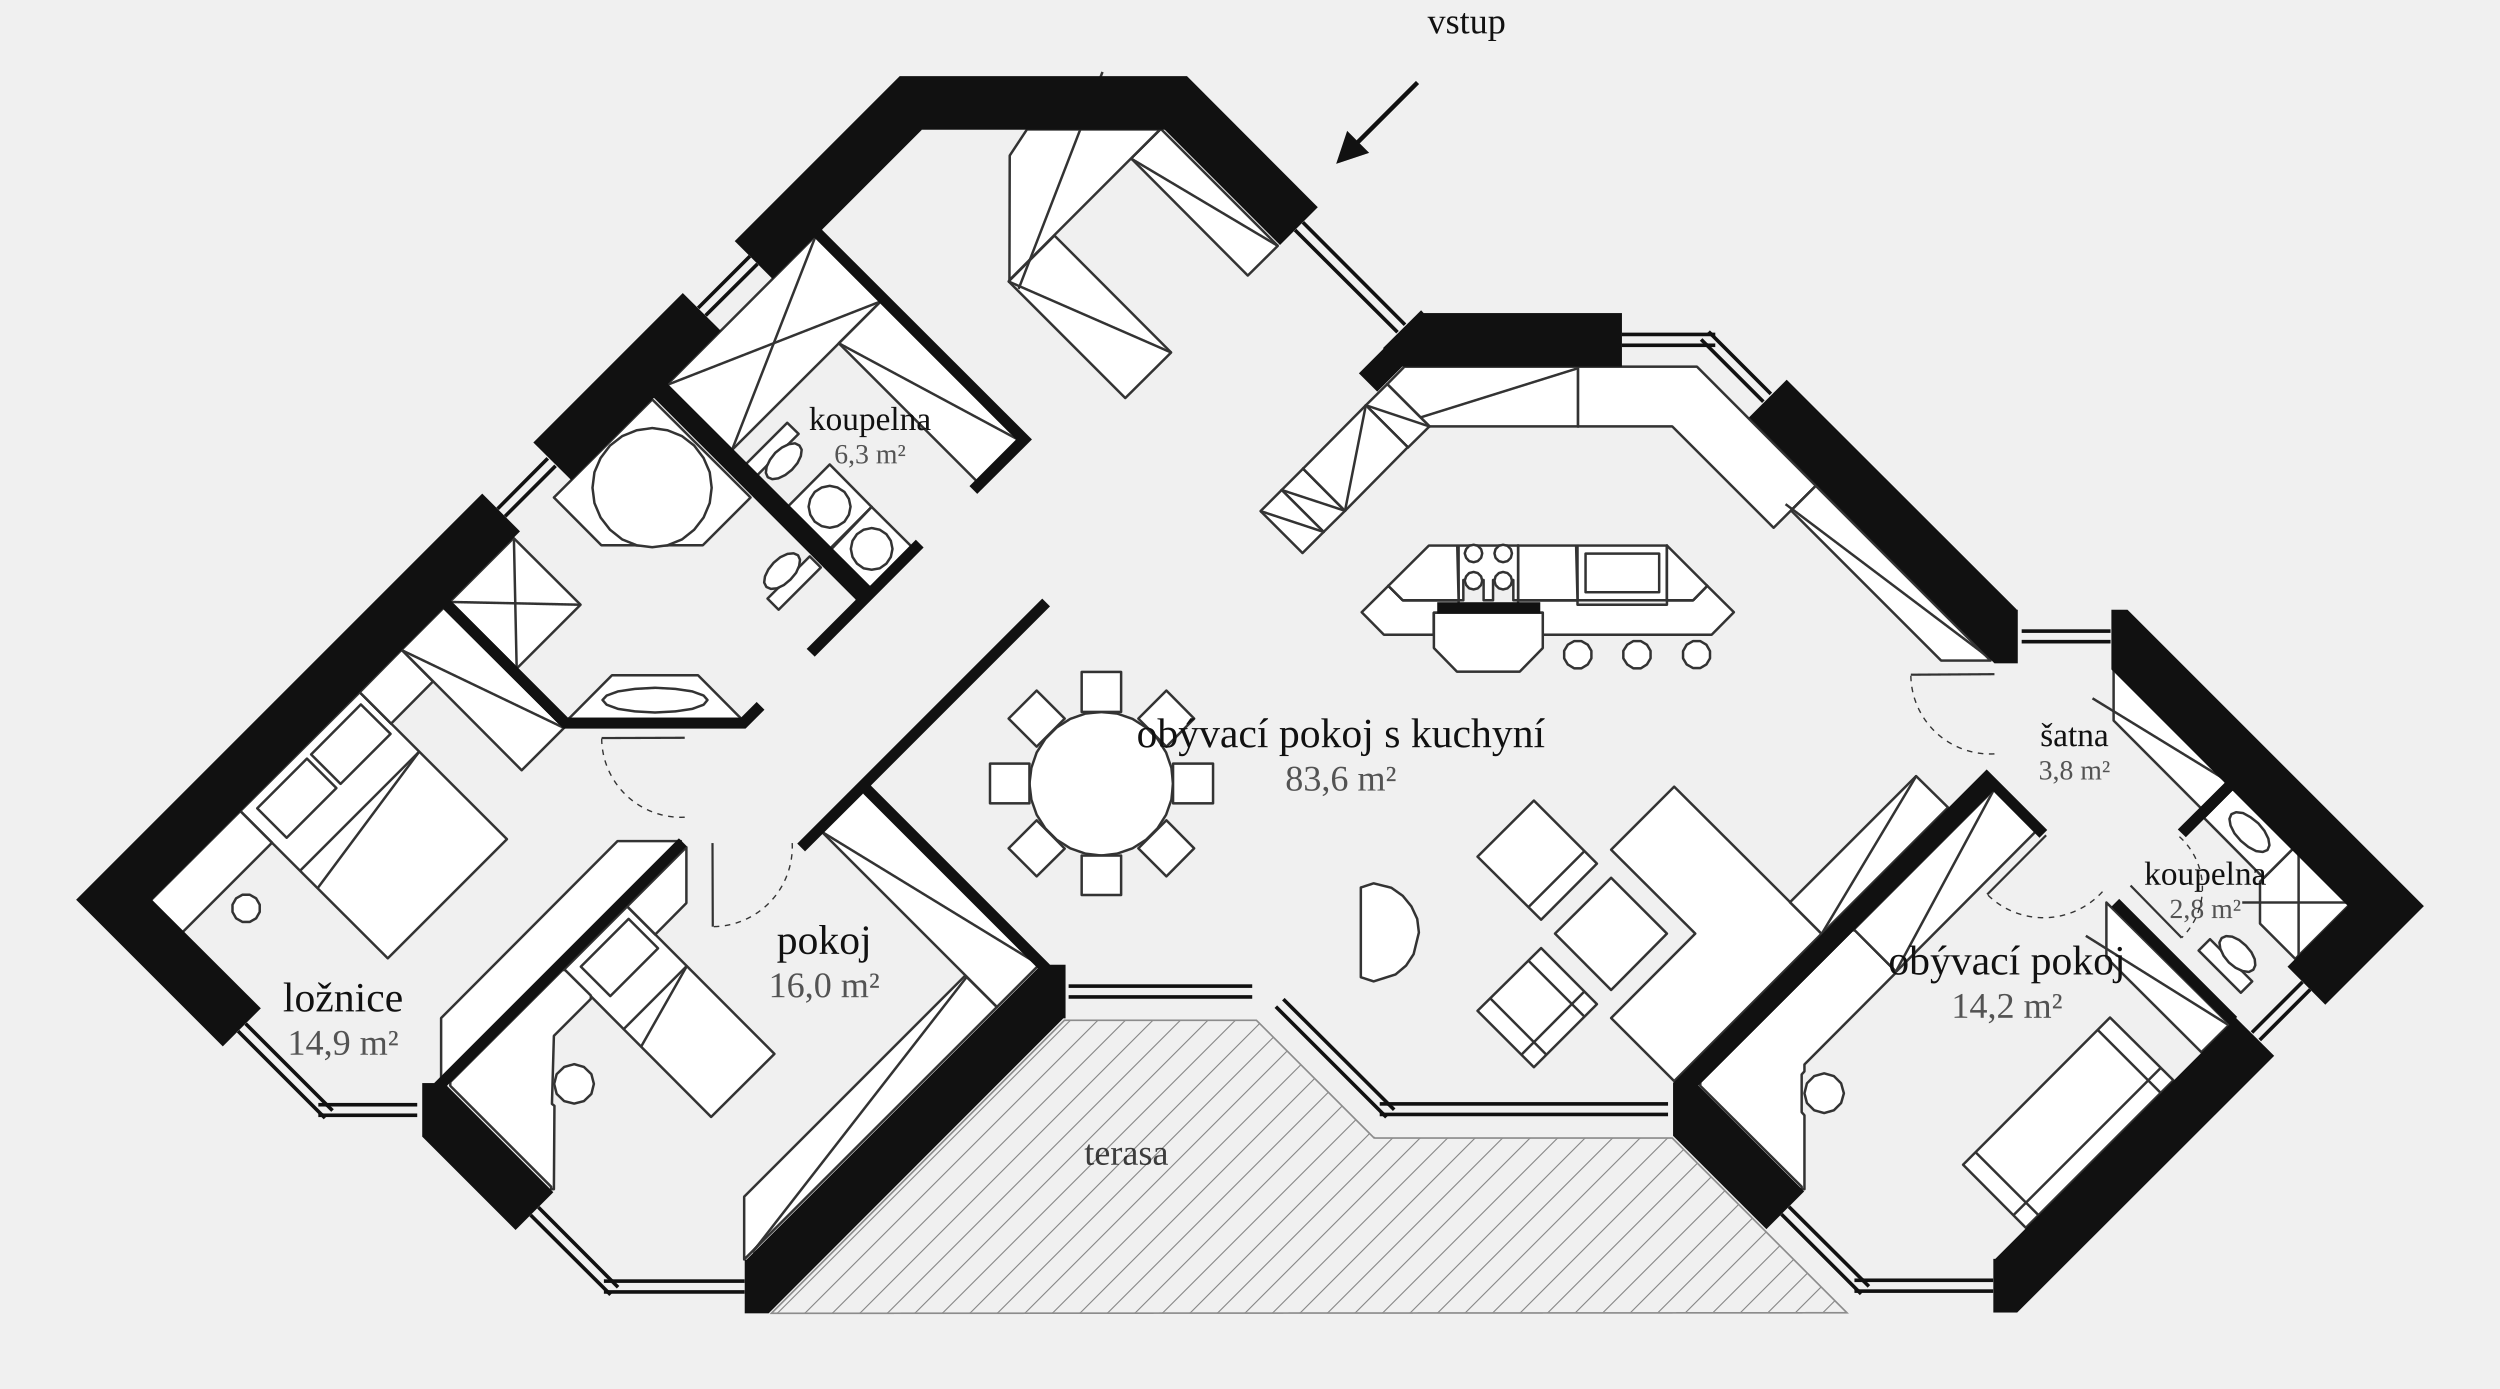
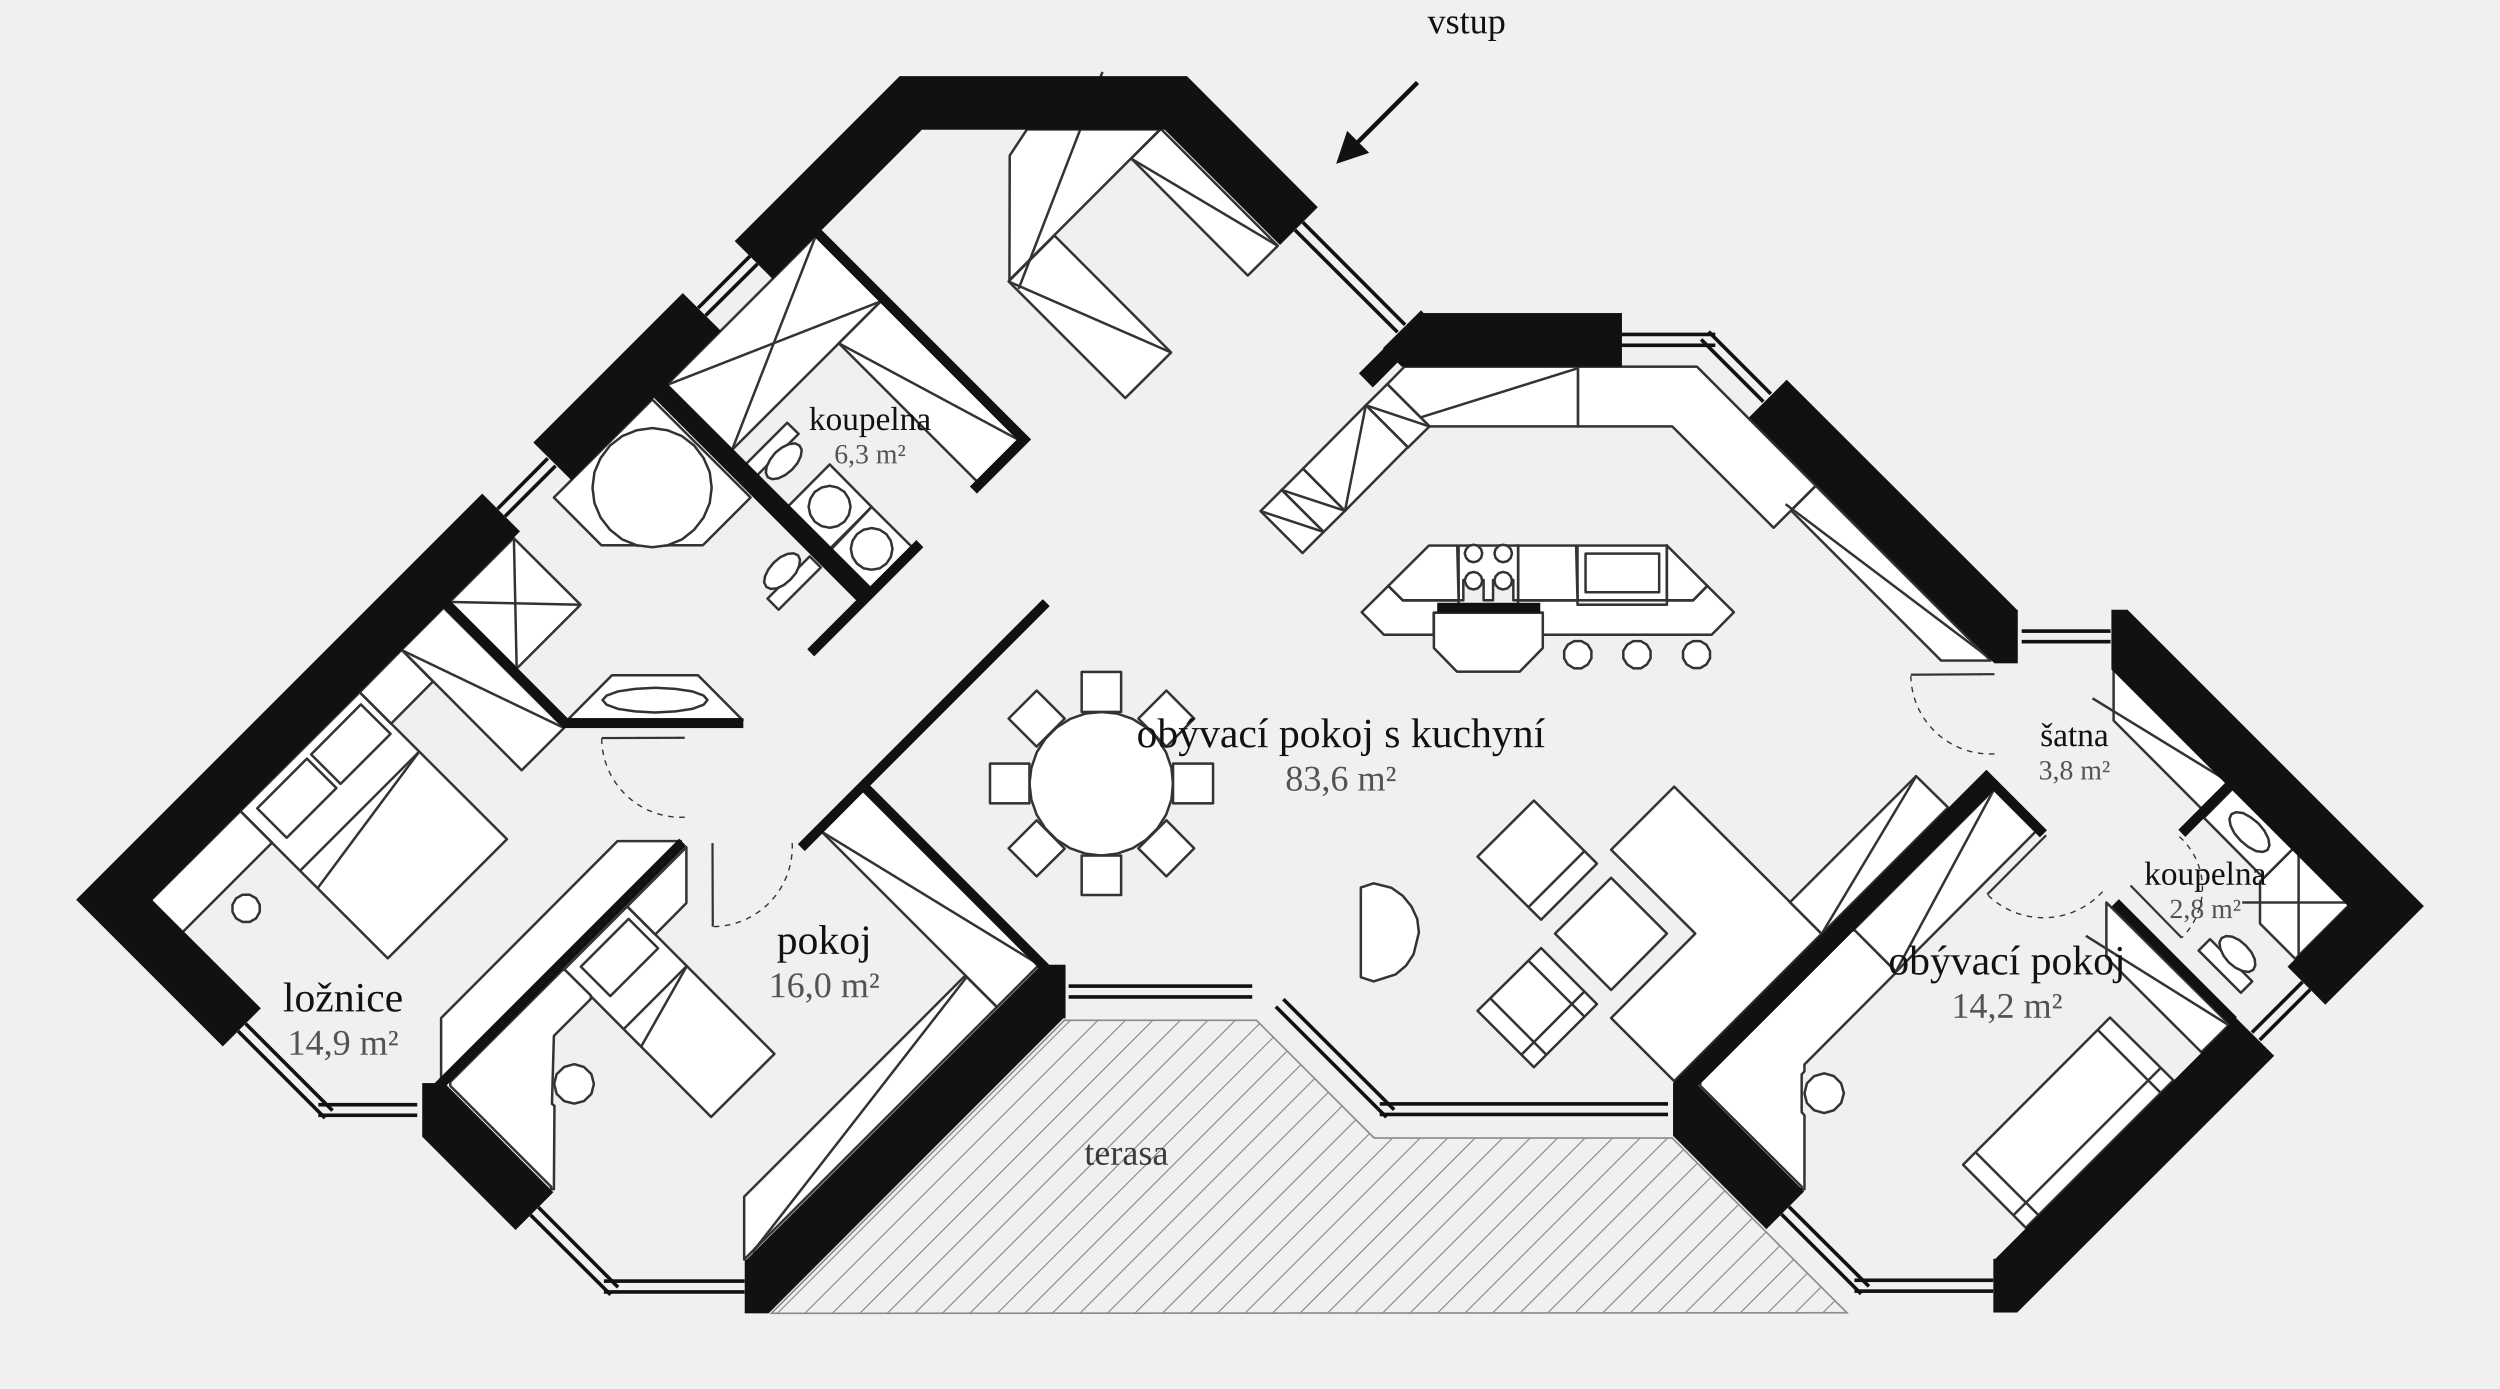
<svg xmlns="http://www.w3.org/2000/svg" viewBox="0 0 900 500" class="floorplan" role="img" aria-label="Půdorys domu 174g54 se zařízením">
  <defs>
    <marker id="sip" viewBox="0 0 10 10" refX="8" refY="5" markerWidth="7" markerHeight="7" orient="auto">
      <path d="M0 0 L10 5 L0 10 Z" fill="#111111" />
    </marker>
    <pattern id="sraf" width="7" height="7" patternUnits="userSpaceOnUse" patternTransform="rotate(45)">
      <path d="M0 0 L0 7" stroke="#8C8C8C" stroke-width=".8" />
    </pattern>
  </defs>
  <style>.furn path{vector-effect:non-scaling-stroke}.doors .arc{stroke-dasharray:2 2;stroke-width:.5}.terasa{fill:url(#sraf);stroke:#8C8C8C;stroke-width:.6}</style>
  <g class="furn" fill="#fff" stroke="#333333" stroke-width=".9" stroke-linejoin="round">
    <path d="M555.4 220.6 L516.2 220.6 L516.2 228.5 L498.2 228.5 L490.2 220.4 L499.8 210.9 L505.0 216.1 L525.1 216.1 L525.1 217.7 L546.5 217.7 L546.5 216.1 L567.9 216.1 L567.9 217.7 L600.1 217.7 L600.1 216.1 L609.5 216.1 L614.6 210.9 L624.2 220.4 L616.2 228.5 L555.4 228.5 L555.4 220.6 Z" />
    <path d="M568.1 153.5 L514.6 153.5 L499.4 138.3 L505.6 132.0 L568.1 132.0 L568.1 153.5 Z" />
    <path d="M502.3 153.1 L571.1 131.6" />
    <path d="M602.0 153.5 L568.1 153.5 L568.1 132.0 L610.9 132.0 L653.7 174.9 L638.5 190.0 L602.0 153.5 Z" />
    <path d="M567.9 216.1 L567.9 196.4 L600.1 196.4 L600.1 216.1 L567.9 216.1 Z" />
    <path d="M570.8 213.2 L597.3 213.2 L597.3 199.3 L570.8 199.3 Z" />
    <path d="M567.4 196.4 L567.9 216.1 L546.5 216.1 L546.5 196.4 L567.4 196.4 Z" />
    <path d="M525.1 196.4 L546.5 196.4 L546.5 216.1 L544.8 216.1 L544.8 208.8 L537.5 208.8 L537.5 216.1 L534.1 216.1 L534.1 208.8 L526.8 208.8 L526.8 216.1 L525.1 216.1 L525.1 196.4 Z" />
    <path d="M533.6 209.1 L533.2 207.5 L532.0 206.3 L530.5 205.9 L528.9 206.3 L527.8 207.5 L527.3 209.1 L527.8 210.6 L528.9 211.8 L530.5 212.2 L532.0 211.8 L533.2 210.6 Z" />
    <path d="M533.6 199.2 L533.2 197.7 L532.0 196.5 L530.5 196.1 L528.9 196.5 L527.8 197.7 L527.3 199.2 L527.8 200.8 L528.9 202.0 L530.5 202.4 L532.0 202.0 L533.2 200.8 Z" />
    <path d="M544.3 209.1 L543.9 207.5 L542.7 206.3 L541.1 205.9 L539.6 206.3 L538.4 207.5 L538.0 209.1 L538.4 210.6 L539.6 211.8 L541.1 212.2 L542.7 211.8 L543.9 210.6 Z" />
    <path d="M544.3 199.2 L543.9 197.7 L542.7 196.5 L541.1 196.1 L539.6 196.5 L538.4 197.7 L538.0 199.2 L538.4 200.8 L539.6 202.0 L541.1 202.4 L542.7 202.0 L543.9 200.8 Z" />
    <path d="M524.6 196.4 L525.1 216.1 L505.0 216.1 L499.8 210.9 L514.4 196.4 L524.6 196.4 Z" />
    <path d="M514.6 153.5 L506.9 161.1 L491.7 145.9 L499.4 138.3 L514.6 153.5 Z" />
    <path d="M514.5 153.5 L491.7 145.9" />
    <path d="M484.2 183.9 L476.5 191.5 L461.4 176.4 L469.1 168.7 L484.2 183.9 Z" />
    <path d="M484.2 183.9 L461.4 176.4" />
    <path d="M476.5 191.5 L468.9 199.1 L453.8 184.0 L461.4 176.4 L476.5 191.5 Z" />
    <path d="M476.5 191.5 L453.8 184.0" />
    <path d="M614.6 210.9 L609.5 216.1 L600.1 216.1 L600.1 196.4 L614.6 210.9 Z" />
    <path d="M506.8 161.0 L484.2 183.9 L469.1 168.7 L491.7 145.9 L506.8 161.0 Z" />
    <path d="M484.2 183.9 L491.7 145.9" />
    <path d="M826.3 345.2 L813.6 332.5 L813.6 317.4 L826.3 304.7 L846.6 324.9 L826.3 345.2 Z" />
    <path d="M847.7 324.9 L807.2 324.9" />
    <path d="M827.5 345.2 L827.5 304.7" />
    <path d="M317.2 108.4 L263.3 162.2 L239.8 138.8 L293.7 84.8 L317.2 108.4 Z" />
    <path d="M263.4 162.3 L293.7 84.8" />
    <path d="M239.8 138.7 L317.3 108.4" />
    <path d="M186.0 240.7 L162.4 217.2 L162.4 216.2 L184.9 193.7 L209.0 217.7 L186.0 240.7 Z" />
    <path d="M209.0 217.7 L161.9 216.7" />
    <path d="M186.0 240.7 L185.0 193.7" />
    <path d="M524.5 241.8 L516.2 233.3 L516.2 220.6 L555.4 220.6 L555.4 233.3 L547.1 241.8 L524.5 241.8 Z" />
    <path d="M216.5 196.3 L199.4 179.1 L234.8 143.8 L270.2 179.1 L253.0 196.3 L216.5 196.3 Z" />
    <path d="M249.9 160.4 L245.5 157.0 L240.3 154.9 L234.8 154.1 L229.2 154.9 L224.0 157.0 L219.6 160.4 L216.2 164.9 L214.0 170.0 L213.3 175.6 L214.0 181.1 L216.2 186.3 L219.6 190.7 L224.0 194.2 L229.2 196.3 L234.8 197.0 L240.3 196.3 L245.5 194.2 L249.9 190.7 L253.3 186.3 L255.5 181.1 L256.2 175.6 L255.5 170.0 L253.3 164.9 Z" />
    <path d="M220.3 243.1 L251.3 243.1 L267.3 259.2 L204.3 259.2 L220.3 243.1 Z" />
    <path d="M254.7 252.0 L253.3 250.4 L249.2 248.9 L243.1 248.0 L235.8 247.6 L228.6 248.0 L222.5 248.9 L218.4 250.4 L216.9 252.0 L218.4 253.7 L222.5 255.2 L228.6 256.1 L235.8 256.5 L243.1 256.1 L249.2 255.2 L253.3 253.7 Z" />
    <path d="M826.3 304.7 L814.9 316.1 L793.4 294.4 L804.7 283.0 L826.3 304.7 Z" />
    <path d="M803.3 293.1 L802.6 294.8 L803.0 297.2 L804.4 300.0 L806.7 302.7 L809.4 304.9 L812.2 306.4 L814.6 306.7 L816.3 306.0 L817.0 304.3 L816.6 301.9 L815.2 299.1 L813.0 296.4 L810.2 294.2 L807.5 292.7 L805.0 292.4 Z" />
    <path d="M298.7 167.2 L313.8 182.5 L298.7 197.6 L283.5 182.5 L298.7 167.2 Z" />
    <path d="M293.3 177.1 L291.7 179.6 L291.1 182.4 L291.7 185.3 L293.3 187.8 L295.8 189.4 L298.7 190.0 L301.5 189.4 L304.0 187.8 L305.6 185.3 L306.2 182.4 L305.6 179.6 L304.0 177.1 L301.5 175.5 L298.7 174.9 L295.8 175.5 Z" />
    <path d="M299.0 198.0 L313.8 182.5 L329.0 197.6 L313.8 212.7 L299.0 198.0 Z" />
    <path d="M319.1 192.3 L316.7 190.7 L313.8 190.1 L310.9 190.7 L308.5 192.3 L306.9 194.7 L306.3 197.6 L306.9 200.5 L308.5 202.9 L310.9 204.6 L313.8 205.1 L316.7 204.6 L319.1 202.9 L320.7 200.5 L321.3 197.6 L320.7 194.7 Z" />
    <path d="M810.8 353.3 L795.6 338.1 L791.5 342.2 L806.7 357.4 Z" />
    <path d="M799.8 337.7 L799.0 339.3 L799.3 341.5 L800.5 344.1 L802.4 346.5 L804.8 348.4 L807.4 349.6 L809.6 349.9 L811.2 349.1 L811.9 347.5 L811.7 345.3 L810.5 342.8 L808.5 340.4 L806.1 338.4 L803.6 337.2 L801.4 337.0 Z" />
    <path d="M276.3 215.5 L291.5 200.3 L295.5 204.3 L280.3 219.5 Z" />
    <path d="M287.3 199.9 L285.7 199.2 L283.5 199.4 L280.9 200.6 L278.5 202.6 L276.6 205.0 L275.4 207.5 L275.1 209.7 L275.9 211.3 L277.5 212.0 L279.7 211.8 L282.2 210.6 L284.6 208.6 L286.6 206.2 L287.7 203.7 L288.0 201.5 Z" />
    <path d="M272.3 171.4 L287.5 156.2 L283.4 152.2 L268.2 167.4 Z" />
    <path d="M287.8 160.4 L286.2 159.6 L284.0 159.9 L281.5 161.1 L279.1 163.0 L277.2 165.5 L276.0 168.0 L275.7 170.2 L276.4 171.8 L278.0 172.5 L280.2 172.2 L282.7 171.0 L285.1 169.1 L287.1 166.7 L288.3 164.2 L288.6 161.9 Z" />
    <path d="M494.5 353.3 L489.9 351.8 L489.9 319.5 L494.5 318.0 L500.9 319.6 L505.0 322.5 L508.1 326.3 L510.2 330.8 L510.8 335.7 L508.9 343.5 L506.2 347.6 L502.4 350.8 L494.5 353.3 Z" />
    <path d="M139.6 345.0 L86.5 292.0 L129.5 249.2 L182.5 302.1 L139.6 345.0 Z" />
    <path d="M140.6 264.2 L129.9 253.6 L112.0 271.6 L122.6 282.2 Z" />
    <path d="M121.1 283.7 L110.5 273.1 L92.6 291.0 L103.2 301.6 Z" />
    <path d="M150.9 270.6 L108.0 313.5" />
    <path d="M150.9 270.6 L114.3 319.8" />
    <path d="M256.0 402.1 L203.1 349.0 L225.8 326.3 L278.8 379.4 L256.0 402.1 Z" />
    <path d="M236.9 341.4 L226.3 330.8 L209.1 348.0 L219.7 358.6 Z" />
    <path d="M247.3 347.7 L224.5 370.5" />
    <path d="M247.3 347.7 L230.8 376.8" />
    <path d="M144.6 233.9 L155.9 245.3 L140.8 260.5 L129.5 249.2 L144.6 233.9 Z" />
    <path d="M247.1 325.1 L235.9 336.4 L225.8 326.3 L247.1 305.0 L247.1 325.1 Z" />
    <path d="M706.7 419.3 L759.6 366.3 L782.4 388.9 L729.3 442.0 L706.7 419.3 Z" />
    <path d="M724.8 437.5 L777.9 384.4" />
    <path d="M733.9 437.5 L711.2 414.8" />
    <path d="M777.9 393.5 L755.2 370.8" />
    <path d="M574.9 310.9 L554.8 331.1 L531.9 308.4 L552.2 288.2 L574.9 310.9 Z" />
    <path d="M570.4 306.4 L550.2 326.6" />
    <path d="M531.9 363.9 L554.8 341.3 L574.9 361.5 L552.2 384.2 L531.9 363.9 Z" />
    <path d="M547.7 379.7 L570.4 356.9" />
    <path d="M556.7 379.7 L536.5 359.4" />
    <path d="M570.4 366.0 L550.2 345.8" />
    <path d="M602.7 389.2 L580.0 366.5 L610.3 336.1 L580.0 305.9 L602.7 283.2 L655.8 336.1 L602.7 389.2 Z" />
    <path d="M609.2 384.7 L662.2 331.6" />
    <path d="M580.0 316.0 L600.1 336.1 L580.0 356.4 L559.8 336.1 L580.0 316.0 Z" />
    <path d="M422.3 282.1 L421.7 276.4 L419.8 270.9 L416.7 266.0 L412.6 261.9 L407.7 258.8 L402.2 256.9 L396.5 256.3 L390.7 256.9 L385.3 258.8 L380.4 261.9 L376.3 266.0 L373.2 270.9 L371.3 276.4 L370.6 282.1 L371.3 287.9 L373.2 293.3 L376.3 298.2 L380.4 302.3 L385.3 305.4 L390.7 307.3 L396.5 308.0 L402.2 307.3 L407.7 305.4 L412.6 302.3 L416.7 298.2 L419.8 293.3 L421.7 287.9 Z" />
    <path d="M422.3 289.2 L422.3 274.9 L436.7 274.9 L436.7 289.2 L422.3 289.2 Z" />
    <path d="M419.9 268.8 L409.8 258.7 L419.9 248.6 L429.9 258.7 L419.9 268.8 Z" />
    <path d="M389.4 256.3 L389.4 241.9 L403.6 241.9 L403.6 256.3 L389.4 256.3 Z" />
    <path d="M373.2 315.5 L363.1 305.4 L373.2 295.3 L383.3 305.5 L373.2 315.5 Z" />
    <path d="M356.4 289.2 L356.4 274.9 L370.6 274.9 L370.6 289.2 L356.4 289.2 Z" />
    <path d="M373.2 268.8 L363.1 258.7 L373.2 248.6 L383.3 258.7 L373.2 268.8 Z" />
    <path d="M389.4 322.2 L389.4 308.0 L403.6 308.0 L403.6 322.2 L389.4 322.2 Z" />
    <path d="M419.9 315.5 L409.8 305.4 L419.9 295.3 L429.9 305.4 L419.9 315.5 Z" />
    <path d="M203.4 349.2 L212.7 358.4 L212.7 359.6 L199.4 372.9 L198.7 397.4 L199.6 398.1 L199.4 428.1 L198.4 428.1 L198.4 427.2 L162.1 390.9 L162.1 389.5 L202.5 349.2 L203.4 349.2 Z" />
    <path d="M213.8 390.2 L212.9 386.7 L210.2 384.1 L206.7 383.1 L203.1 384.1 L200.4 386.7 L199.5 390.2 L200.4 393.8 L203.1 396.4 L206.7 397.3 L210.2 396.4 L212.9 393.8 Z" />
    <path d="M667.9 334.9 L682.2 349.4 L682.2 350.5 L649.6 383.2 L649.6 385.7 L648.6 386.8 L648.6 400.4 L649.6 401.5 L649.6 428.1 L648.6 428.1 L648.6 427.2 L612.1 390.9 L612.1 389.5 L666.8 334.9 L667.9 334.9 Z" />
    <path d="M663.8 393.6 L662.8 390.0 L660.2 387.4 L656.7 386.4 L653.1 387.4 L650.5 390.0 L649.6 393.6 L650.5 397.1 L653.1 399.7 L656.7 400.7 L660.2 399.7 L662.8 397.1 Z" />
    <path d="M614.3 232.1 L612.1 230.8 L609.5 230.8 L607.2 232.1 L605.9 234.4 L605.9 237.0 L607.2 239.2 L609.5 240.5 L612.1 240.5 L614.3 239.2 L615.6 237.0 L615.6 234.4 Z" />
    <path d="M92.2 323.4 L89.9 322.1 L87.3 322.1 L85.0 323.4 L83.7 325.7 L83.7 328.3 L85.0 330.6 L87.3 331.9 L89.9 331.9 L92.2 330.6 L93.5 328.3 L93.5 325.7 Z" />
    <path d="M592.9 232.1 L590.7 230.8 L588.0 230.8 L585.8 232.1 L584.4 234.3 L584.4 237.0 L585.8 239.2 L588.0 240.6 L590.7 240.6 L592.9 239.2 L594.2 237.0 L594.2 234.3 Z" />
    <path d="M564.4 232.1 L563.1 234.3 L563.1 237.0 L564.4 239.2 L566.7 240.6 L569.3 240.6 L571.6 239.2 L572.9 237.0 L572.9 234.3 L571.6 232.1 L569.3 230.8 L566.7 230.8 Z" />
    <path d="M347.5 351.2 L358.9 362.5 L267.9 453.4 L267.9 430.8 L347.5 351.2 Z" />
    <path d="M270.9 450.8 L350.5 348.5" />
    <path d="M358.9 362.5 L295.6 299.2 L310.7 284.1 L374.1 347.3 L358.9 362.5 Z" />
    <path d="M374.1 347.3 L295.6 299.3" />
    <path d="M158.8 366.5 L222.3 302.8 L245.1 302.8 L158.8 389.2 L158.8 366.5 Z" />
    <path d="M352.5 174.1 L302.0 123.6 L317.2 108.4 L367.7 158.9 L352.5 174.1 Z" />
    <path d="M367.7 158.9 L302.0 123.6" />
    <path d="M733.0 299.2 L682.6 349.8 L667.4 334.6 L717.9 284.1 L733.0 299.2 Z" />
    <path d="M682.5 349.8 L717.9 284.1" />
    <path d="M187.8 277.3 L144.6 233.9 L159.7 218.8 L203.1 262.0 L187.8 277.3 Z" />
    <path d="M203.1 262.1 L144.5 234.0" />
    <path d="M698.8 237.8 L644.8 183.8 L653.7 174.9 L716.6 237.8 L698.8 237.8 Z" />
    <path d="M714.5 235.6 L642.8 181.5" />
    <path d="M644.4 324.8 L689.8 279.4 L701.3 290.7 L655.8 336.2 L644.4 324.8 Z" />
    <path d="M655.8 336.2 L689.9 279.3" />
    <path d="M449.2 99.2 L407.2 57.0 L417.9 46.4 L460.0 88.5 L449.2 99.2 Z" />
    <path d="M460.0 88.5 L407.2 57.1" />
    <path d="M792.5 378.8 L758.3 344.7 L758.3 324.9 L802.6 368.8 L792.5 378.8 Z" />
    <path d="M805.1 370.8 L750.9 336.9" />
    <path d="M53.5 324.9 L86.5 292.0 L97.9 303.4 L65.0 336.3 L53.5 324.9 Z" />
    <path d="M760.9 239.7 L802.6 281.1 L792.5 291.1 L760.9 259.4 L760.9 239.7 Z" />
    <path d="M805.2 283.2 L753.3 251.4" />
    <path d="M379.6 84.8 L421.6 126.9 L405.1 143.3 L363.1 101.3 L379.6 84.8 Z" />
    <path d="M421.6 126.9 L363.0 101.3" />
    <path d="M363.4 100.8 L363.5 56.0 L369.7 46.6 L417.6 46.6 L363.4 100.8 Z" />
    <path d="M366.7 104.0 L396.9 25.9" />
  </g>
  <g class="eyes" fill="#8C8C8C" />
  <g fill="#111111" fill-rule="evenodd">
-     <path d="M760.1 219.5 L760.1 219.5 L765.8 219.5 L765.9 219.5 L765.9 219.5 L872.6 326.2 L872.6 326.2 L872.6 326.2 L837.1 361.7 L837.1 361.7 L837.1 361.7 L823.5 348.0 L823.5 348.0 L823.5 348.0 L845.2 326.3 L845.2 326.3 L845.2 326.3 L845.2 326.3 L845.2 326.2 L845.2 326.2 L845.2 326.2 L845.2 326.2 L845.2 326.2 L845.2 326.2 L845.2 326.2 L845.2 326.1 L845.2 326.1 L845.2 326.1 L845.2 326.1 L845.2 326.1 L845.2 326.1 L803.8 284.7 L803.8 284.7 L803.8 284.7 L803.8 284.7 L803.8 284.7 L803.7 284.7 L803.7 284.7 L803.7 284.7 L803.7 284.7 L803.7 284.7 L803.7 284.7 L803.7 284.7 L803.6 284.7 L803.6 284.7 L803.6 284.7 L803.6 284.7 L803.6 284.7 L786.9 301.4 L786.9 301.4 L786.9 301.4 L784.0 298.6 L784.0 298.6 L784.0 298.6 L800.8 281.9 L800.8 281.8 L800.8 281.8 L800.8 281.8 L800.8 281.8 L800.8 281.8 L800.8 281.8 L800.8 281.8 L800.8 281.8 L800.8 281.7 L800.8 281.7 L800.8 281.7 L800.8 281.7 L800.8 281.7 L800.8 281.7 L800.8 281.7 L800.8 281.7 L760.1 241.0 L760.1 241.0 L760.1 241.0 L760.1 219.5 L760.1 219.5 Z" />
-     <path d="M717.6 472.5 L717.6 472.5 L717.6 453.2 L717.6 453.2 L717.6 453.2 L718.2 453.2 L718.2 453.2 L718.2 453.2 L718.2 453.2 L718.2 453.2 L718.3 453.2 L718.3 453.2 L718.3 453.2 L718.3 453.2 L802.5 369.0 L802.5 369.0 L802.5 369.0 L802.5 369.0 L802.5 369.0 L802.5 368.9 L802.5 368.9 L802.5 368.9 L802.5 368.9 L802.5 368.9 L802.5 368.9 L802.5 368.9 L802.5 368.8 L802.5 368.8 L802.5 368.8 L802.5 368.8 L802.5 368.8 L760.1 326.4 L760.1 326.4 L760.1 326.4 L762.9 323.6 L762.9 323.6 L762.9 323.6 L805.4 366.1 L805.4 366.1 L805.4 366.1 L805.1 366.3 L805.1 366.4 L805.1 366.4 L805.1 366.4 L805.1 366.4 L805.1 366.4 L805.1 366.4 L805.1 366.4 L805.1 366.5 L805.1 366.5 L805.1 366.5 L805.1 366.5 L805.1 366.5 L805.1 366.5 L805.1 366.5 L805.1 366.5 L805.1 366.6 L818.7 380.1 L818.7 380.1 L818.7 380.1 L726.2 472.5 L726.2 472.5 L726.2 472.5 L717.6 472.5 L717.6 472.5 Z" />
-     <path d="M602.3 389.7 L602.3 389.7 L602.5 389.7 L602.5 389.7 L602.5 389.7 L602.5 389.7 L602.5 389.6 L602.5 389.6 L602.5 389.6 L602.6 389.6 L602.6 389.6 L715.2 277.0 L715.2 277.0 L715.2 277.0 L737.0 298.8 L737.0 298.8 L737.0 298.8 L734.2 301.6 L734.2 301.6 L734.2 301.6 L717.6 284.9 L717.5 284.9 L717.5 284.9 L717.5 284.9 L717.5 284.9 L717.5 284.9 L717.5 284.9 L717.5 284.9 L717.5 284.9 L717.4 284.9 L717.4 284.9 L717.4 284.9 L717.4 284.9 L717.4 284.9 L717.4 284.9 L717.4 284.9 L717.4 284.9 L611.5 390.7 L611.5 390.8 L611.5 390.8 L611.5 390.8 L611.5 390.8 L611.5 390.8 L611.5 390.8 L611.5 390.8 L611.5 390.8 L611.5 390.9 L611.5 390.9 L611.5 390.9 L611.5 390.9 L611.5 390.9 L611.5 390.9 L611.5 390.9 L611.5 390.9 L649.5 428.9 L649.5 428.9 L649.5 428.9 L635.9 442.5 L635.9 442.5 L635.9 442.5 L602.3 408.9 L602.3 408.9 L602.3 408.9 L602.3 389.7 L602.3 389.7 Z" />
+     <path d="M760.1 219.5 L760.1 219.5 L765.8 219.5 L765.9 219.5 L765.9 219.5 L872.6 326.2 L872.6 326.2 L872.6 326.2 L837.1 361.7 L837.1 361.7 L837.1 361.7 L823.5 348.0 L823.5 348.0 L823.5 348.0 L845.2 326.3 L845.2 326.3 L845.2 326.3 L845.2 326.3 L845.2 326.2 L845.2 326.2 L845.2 326.2 L845.2 326.2 L845.2 326.2 L845.2 326.2 L845.2 326.2 L845.2 326.1 L845.2 326.1 L845.2 326.1 L845.2 326.1 L845.2 326.1 L845.2 326.1 L803.6 284.5 L803.6 284.5 L803.6 284.5 L803.6 284.5 L803.6 284.5 L803.6 284.5 L803.6 284.5 L803.6 284.5 L803.5 284.5 L803.5 284.5 L803.5 284.5 L803.5 284.5 L803.5 284.5 L803.5 284.5 L803.5 284.5 L803.4 284.5 L803.4 284.5 L786.7 301.3 L786.7 301.3 L786.7 301.3 L784.2 298.7 L784.2 298.7 L784.2 298.7 L800.9 282.0 L800.9 282.0 L800.9 282.0 L800.9 282.0 L800.9 282.0 L801.0 282.0 L801.0 281.9 L801.0 281.9 L801.0 281.9 L801.0 281.9 L801.0 281.9 L801.0 281.9 L800.9 281.9 L800.9 281.8 L800.9 281.8 L800.9 281.8 L800.9 281.8 L760.1 241.0 L760.1 241.0 L760.1 241.0 L760.1 219.5 L760.1 219.5 Z" />
+     <path d="M717.6 472.5 L717.6 472.5 L717.6 453.2 L717.6 453.2 L717.6 453.2 L718.2 453.2 L718.2 453.2 L718.2 453.2 L718.2 453.2 L718.2 453.2 L718.3 453.2 L718.3 453.2 L718.3 453.2 L718.3 453.2 L802.6 368.9 L802.6 368.8 L802.7 368.8 L802.7 368.8 L802.7 368.8 L802.7 368.8 L802.7 368.8 L802.7 368.8 L802.7 368.8 L802.7 368.7 L802.7 368.7 L802.7 368.7 L802.7 368.7 L802.7 368.7 L802.7 368.7 L802.6 368.7 L802.6 368.7 L760.2 326.3 L760.2 326.3 L760.2 326.3 L762.8 323.7 L762.8 323.7 L762.8 323.7 L805.3 366.2 L805.3 366.2 L805.3 366.2 L805.1 366.3 L805.1 366.4 L805.1 366.4 L805.1 366.4 L805.1 366.4 L805.1 366.4 L805.1 366.4 L805.1 366.4 L805.1 366.5 L805.1 366.5 L805.1 366.5 L805.1 366.5 L805.1 366.5 L805.1 366.5 L805.1 366.5 L805.1 366.5 L805.1 366.6 L818.7 380.1 L818.7 380.1 L818.7 380.1 L726.2 472.5 L726.2 472.5 L726.2 472.5 L717.6 472.5 L717.6 472.5 Z" />
+     <path d="M602.3 389.7 L602.3 389.7 L602.5 389.7 L602.5 389.7 L602.5 389.7 L602.5 389.7 L602.5 389.6 L602.5 389.6 L602.5 389.6 L602.6 389.6 L602.6 389.6 L715.1 277.1 L715.1 277.1 L715.1 277.1 L736.9 298.9 L736.9 298.9 L736.9 298.9 L734.4 301.4 L734.4 301.4 L734.3 301.4 L717.7 284.8 L717.7 284.8 L717.7 284.8 L717.7 284.8 L717.7 284.8 L717.6 284.8 L717.6 284.8 L717.6 284.7 L717.6 284.7 L717.6 284.7 L717.6 284.8 L717.6 284.8 L717.5 284.8 L717.5 284.8 L717.5 284.8 L717.5 284.8 L717.5 284.8 L611.5 390.7 L611.5 390.8 L611.5 390.8 L611.5 390.8 L611.5 390.8 L611.5 390.8 L611.5 390.8 L611.5 390.8 L611.5 390.8 L611.5 390.9 L611.5 390.9 L611.5 390.9 L611.5 390.9 L611.5 390.9 L611.5 390.9 L611.5 390.9 L611.5 390.9 L649.5 428.9 L649.5 428.9 L649.5 428.9 L635.9 442.5 L635.9 442.5 L635.9 442.5 L602.3 408.9 L602.3 408.9 L602.3 408.9 L602.3 389.7 L602.3 389.7 Z" />
    <path d="M629.6 150.3 L629.6 150.3 L643.2 136.7 L643.2 136.6 L643.2 136.7 L726.0 219.4 L726.0 219.4 L726.0 219.4 L726.0 219.5 L726.0 219.5 L726.0 219.5 L726.1 219.5 L726.1 219.5 L726.1 219.5 L726.4 219.5 L726.4 219.5 L726.4 219.5 L726.4 238.8 L726.4 238.8 L726.4 238.8 L718.0 238.8 L718.0 238.8 L718.0 238.8 L629.6 150.3 L629.6 150.3 Z" />
-     <path d="M489.2 134.4 L489.2 134.4 L498.0 125.6 L498.0 125.6 L498.0 125.6 L498.0 125.6 L498.0 125.6 L498.0 125.5 L498.0 125.5 L498.0 125.5 L498.0 125.5 L498.0 125.5 L498.0 125.5 L498.0 125.5 L498.0 125.4 L498.0 125.4 L498.0 125.4 L498.0 125.4 L498.0 125.4 L497.9 125.3 L497.9 125.3 L497.9 125.3 L511.6 111.7 L511.6 111.7 L511.6 111.7 L512.5 112.7 L512.6 112.7 L512.6 112.7 L512.6 112.7 L512.6 112.7 L512.6 112.7 L512.6 112.7 L512.6 112.7 L512.7 112.7 L583.9 112.7 L583.9 112.7 L583.9 112.7 L583.9 132.0 L583.9 132.0 L583.9 132.0 L504.8 132.0 L504.8 132.0 L504.8 132.0 L504.8 132.0 L504.8 132.0 L504.8 132.0 L504.8 132.0 L504.7 132.0 L504.7 132.1 L504.7 132.1 L504.7 132.1 L504.7 132.1 L504.7 132.1 L504.7 132.1 L504.7 132.1 L495.8 141.0 L495.8 141.0 L495.8 141.0 L489.2 134.4 L489.2 134.4 Z" />
-     <path d="M517.4 216.8 L517.4 216.8 L517.4 216.8 L554.5 216.8 L554.5 216.8 L554.5 216.8 L554.5 220.8 L554.5 220.8 L554.5 220.8 L517.4 220.8 L517.4 220.8 L517.4 220.8 L517.4 216.8 Z" />
-     <path d="M264.5 86.8 L264.5 86.8 L323.9 27.4 L323.9 27.4 L323.9 27.4 L427.3 27.4 L427.3 27.4 L427.3 27.4 L474.4 74.6 L474.5 74.6 L474.4 74.6 L460.8 88.2 L460.8 88.2 L460.8 88.2 L419.4 46.8 L419.3 46.7 L419.3 46.7 L419.3 46.7 L419.3 46.7 L419.3 46.7 L419.3 46.7 L419.3 46.7 L419.3 46.7 L331.9 46.7 L331.9 46.7 L331.9 46.7 L331.9 46.7 L331.9 46.7 L331.9 46.7 L331.8 46.7 L331.8 46.7 L331.8 46.8 L296.0 82.6 L296.0 82.6 L296.0 82.6 L296.0 82.6 L296.0 82.6 L296.0 82.6 L296.0 82.6 L296.0 82.6 L296.0 82.7 L296.0 82.7 L296.0 82.7 L296.0 82.7 L296.0 82.7 L296.0 82.7 L296.0 82.7 L296.0 82.7 L296.0 82.8 L371.5 158.2 L371.5 158.2 L371.5 158.2 L351.8 177.8 L351.8 177.8 L351.8 177.8 L349.0 175.0 L349.0 175.0 L349.0 175.0 L365.7 158.3 L365.7 158.3 L365.7 158.3 L365.7 158.3 L365.7 158.3 L365.7 158.3 L365.7 158.2 L365.7 158.2 L365.7 158.2 L365.7 158.2 L365.7 158.2 L365.7 158.2 L365.7 158.2 L365.7 158.2 L365.7 158.1 L365.7 158.1 L365.7 158.1 L293.2 85.6 L293.2 85.6 L293.2 85.6 L293.1 85.6 L293.1 85.6 L293.1 85.6 L293.1 85.6 L293.1 85.6 L293.1 85.6 L293.1 85.6 L293.0 85.6 L293.0 85.6 L293.0 85.6 L293.0 85.6 L293.0 85.6 L293.0 85.6 L293.0 85.6 L278.1 100.4 L278.1 100.4 L278.1 100.4 L264.5 86.8 L264.5 86.8 Z" />
-     <path d="M268.1 472.8 L268.1 472.8 L268.1 453.5 L268.1 453.5 L268.1 453.5 L268.6 453.5 L268.6 453.5 L268.6 453.5 L268.6 453.5 L268.7 453.5 L268.7 453.5 L268.7 453.5 L268.7 453.5 L268.7 453.5 L373.5 348.7 L373.5 348.6 L373.5 348.6 L373.6 348.6 L373.6 348.6 L373.6 348.6 L373.6 348.6 L373.6 348.6 L373.6 348.6 L373.6 348.5 L373.6 348.5 L373.6 348.5 L373.6 348.5 L373.6 348.5 L373.5 348.5 L373.5 348.5 L373.5 348.5 L310.8 285.8 L310.8 285.7 L310.8 285.7 L310.8 285.7 L310.8 285.7 L310.8 285.7 L310.8 285.7 L310.7 285.7 L310.7 285.7 L310.7 285.7 L310.7 285.7 L310.7 285.7 L310.7 285.7 L310.7 285.7 L310.6 285.7 L310.6 285.7 L310.6 285.8 L289.8 306.5 L289.8 306.5 L289.8 306.5 L287.0 303.7 L287.0 303.7 L287.0 303.7 L375.2 215.5 L375.2 215.5 L375.2 215.5 L378.0 218.3 L378.1 218.3 L378.0 218.3 L313.6 282.7 L313.6 282.7 L313.6 282.7 L313.6 282.7 L313.6 282.7 L313.6 282.8 L313.6 282.8 L313.6 282.8 L313.6 282.8 L313.6 282.8 L313.6 282.8 L313.6 282.8 L313.6 282.9 L313.6 282.9 L313.6 282.9 L313.6 282.9 L313.6 282.9 L378.0 347.3 L378.0 347.3 L378.0 347.3 L378.0 347.3 L378.1 347.3 L378.1 347.3 L378.1 347.3 L378.1 347.3 L378.1 347.3 L383.6 347.3 L383.6 347.3 L383.6 347.3 L383.6 366.6 L383.6 366.6 L383.6 366.6 L382.9 366.6 L382.9 366.6 L382.9 366.6 L382.9 366.6 L382.9 366.6 L382.9 366.6 L382.9 366.6 L382.8 366.6 L382.8 366.6 L276.7 472.8 L276.7 472.8 L276.7 472.8 L268.1 472.8 L268.1 472.8 Z" />
-     <path d="M192.0 159.3 L192.0 159.3 L245.8 105.5 L245.8 105.5 L245.8 105.5 L259.5 119.1 L259.5 119.1 L259.5 119.1 L240.5 138.1 L240.5 138.1 L240.5 138.1 L240.5 138.1 L240.5 138.1 L240.5 138.1 L240.5 138.1 L240.5 138.1 L240.5 138.2 L240.5 138.2 L240.5 138.2 L240.5 138.2 L240.5 138.2 L240.5 138.2 L240.5 138.2 L240.5 138.2 L240.5 138.3 L313.1 210.8 L313.1 210.8 L313.1 210.8 L313.1 210.8 L313.1 210.8 L313.1 210.8 L313.1 210.8 L313.1 210.8 L313.2 210.8 L313.2 210.8 L313.2 210.8 L313.2 210.8 L313.2 210.8 L313.2 210.8 L313.2 210.8 L313.2 210.8 L313.3 210.8 L329.7 194.3 L329.7 194.3 L329.7 194.3 L332.5 197.1 L332.5 197.1 L332.5 197.1 L293.3 236.4 L293.3 236.4 L293.3 236.4 L290.4 233.6 L290.4 233.6 L290.4 233.6 L308.0 216.0 L308.0 216.0 L308.0 216.0 L308.0 216.0 L308.0 216.0 L308.0 216.0 L308.0 216.0 L308.0 216.0 L308.0 215.9 L308.0 215.9 L308.0 215.9 L308.0 215.9 L308.0 215.9 L308.0 215.9 L308.0 215.9 L308.0 215.8 L308.0 215.8 L235.5 143.3 L235.4 143.3 L235.4 143.3 L235.4 143.3 L235.4 143.3 L235.4 143.3 L235.4 143.3 L235.4 143.3 L235.4 143.3 L235.3 143.3 L235.3 143.3 L235.3 143.3 L235.3 143.3 L235.3 143.3 L235.3 143.3 L235.3 143.3 L235.3 143.3 L205.7 172.9 L205.7 172.9 L205.7 172.9 L192.0 159.3 L192.0 159.3 Z" />
-     <path d="M27.4 323.9 L27.4 323.9 L173.6 177.7 L173.6 177.7 L173.6 177.7 L187.2 191.3 L187.2 191.3 L187.2 191.3 L162.4 216.1 L162.4 216.1 L162.4 216.2 L162.4 216.2 L162.4 216.2 L162.4 216.2 L162.4 216.2 L162.4 216.2 L162.4 216.2 L162.4 216.2 L162.4 216.3 L162.4 216.3 L162.4 216.3 L162.4 216.3 L162.4 216.3 L162.4 216.3 L162.4 216.3 L204.4 258.3 L204.4 258.3 L204.4 258.3 L204.4 258.3 L204.4 258.3 L204.4 258.3 L204.4 258.3 L204.4 258.3 L204.5 258.3 L266.7 258.3 L266.8 258.3 L266.8 258.3 L266.8 258.3 L266.8 258.3 L266.8 258.3 L266.8 258.3 L266.8 258.3 L266.8 258.3 L272.4 252.7 L272.4 252.7 L272.4 252.7 L275.2 255.5 L275.2 255.5 L275.2 255.5 L268.4 262.3 L268.4 262.3 L268.4 262.3 L202.8 262.3 L202.8 262.3 L202.8 262.3 L159.6 219.2 L159.6 219.2 L159.6 219.2 L159.6 219.1 L159.6 219.1 L159.5 219.1 L159.5 219.1 L159.5 219.1 L159.5 219.1 L159.5 219.1 L159.5 219.1 L159.5 219.1 L159.4 219.1 L159.4 219.1 L159.4 219.2 L159.4 219.2 L159.4 219.2 L54.8 323.8 L54.8 323.8 L54.8 323.8 L54.8 323.8 L54.8 323.8 L54.8 323.8 L54.8 323.8 L54.8 323.9 L54.8 323.9 L54.8 323.9 L54.8 323.9 L54.8 323.9 L54.8 323.9 L54.8 323.9 L54.8 323.9 L54.8 324.0 L54.8 324.0 L93.9 363.0 L93.9 363.0 L93.9 363.0 L80.2 376.7 L80.2 376.7 L80.2 376.7 L27.4 323.9 L27.4 323.9 Z" />
-     <path d="M152.0 389.9 L152.0 389.9 L156.2 389.9 L156.2 389.9 L156.2 389.9 L156.2 389.9 L156.2 389.9 L156.2 389.9 L156.2 389.9 L156.3 389.9 L156.3 389.9 L244.4 301.8 L244.4 301.8 L244.4 301.8 L247.2 304.6 L247.2 304.6 L247.2 304.6 L161.0 390.8 L161.0 390.8 L161.0 390.8 L161.0 390.8 L161.0 390.8 L161.0 390.8 L161.0 390.9 L161.0 390.9 L161.0 390.9 L161.0 390.9 L161.0 390.9 L161.0 390.9 L161.0 390.9 L161.0 390.9 L161.0 391.0 L161.0 391.0 L161.0 391.0 L199.2 429.2 L199.2 429.2 L199.2 429.2 L185.6 442.8 L185.6 442.8 L185.6 442.8 L152.0 409.2 L152.0 409.2 L152.0 409.2 L152.0 389.9 L152.0 389.9 Z" />
+     <path d="M489.2 134.4 L489.2 134.4 L498.0 125.6 L498.0 125.6 L498.0 125.6 L498.0 125.6 L498.0 125.6 L498.0 125.5 L498.0 125.5 L498.0 125.5 L498.0 125.5 L498.0 125.5 L498.0 125.5 L498.0 125.5 L498.0 125.4 L498.0 125.4 L498.0 125.4 L498.0 125.4 L498.0 125.4 L497.9 125.3 L497.9 125.3 L497.9 125.3 L511.6 111.7 L511.6 111.7 L511.6 111.7 L512.5 112.7 L512.6 112.7 L512.6 112.7 L512.6 112.7 L512.6 112.7 L512.6 112.7 L512.6 112.7 L512.6 112.7 L512.7 112.7 L583.9 112.7 L583.9 112.7 L583.9 112.7 L583.9 132.0 L583.9 132.0 L583.9 132.0 L504.6 132.0 L504.6 132.0 L504.6 132.0 L503.2 130.6 L503.2 130.6 L503.2 130.6 L503.2 130.6 L503.2 130.6 L503.2 130.6 L503.2 130.6 L503.1 130.6 L503.1 130.6 L503.1 130.6 L503.1 130.6 L503.1 130.6 L503.1 130.6 L503.1 130.6 L503.1 130.6 L503.0 130.6 L503.0 130.6 L494.2 139.5 L494.2 139.5 L494.2 139.5 L489.2 134.4 L489.2 134.4 Z" />
+     <path d="M517.4 217.0 L517.4 217.0 L517.4 217.0 L554.5 217.0 L554.5 217.0 L554.5 217.0 L554.5 220.5 L554.5 220.5 L554.5 220.5 L517.4 220.5 L517.4 220.5 L517.4 220.5 L517.4 217.0 Z" />
+     <path d="M264.5 86.8 L264.5 86.8 L323.9 27.4 L323.9 27.4 L323.9 27.4 L427.3 27.4 L427.3 27.4 L427.3 27.4 L474.4 74.6 L474.5 74.6 L474.4 74.6 L460.8 88.2 L460.8 88.2 L460.8 88.2 L419.4 46.8 L419.3 46.7 L419.3 46.7 L419.3 46.7 L419.3 46.7 L419.3 46.7 L419.3 46.7 L419.3 46.7 L419.3 46.7 L331.9 46.7 L331.9 46.7 L331.9 46.7 L331.9 46.7 L331.9 46.7 L331.9 46.7 L331.8 46.7 L331.8 46.7 L331.8 46.8 L295.9 82.7 L295.8 82.7 L295.8 82.7 L295.8 82.8 L295.8 82.8 L295.8 82.8 L295.8 82.8 L295.8 82.8 L295.8 82.8 L295.8 82.8 L295.8 82.8 L295.8 82.9 L295.8 82.9 L295.8 82.9 L295.8 82.9 L295.8 82.9 L295.9 82.9 L371.2 158.2 L371.2 158.2 L371.2 158.2 L351.7 177.7 L351.7 177.7 L351.7 177.7 L349.2 175.2 L349.2 175.1 L349.2 175.1 L366.0 158.3 L366.0 158.3 L366.0 158.3 L366.0 158.3 L366.1 158.3 L366.1 158.3 L366.1 158.2 L366.1 158.2 L366.1 158.2 L366.1 158.2 L366.1 158.2 L366.1 158.2 L366.1 158.2 L366.0 158.2 L366.0 158.1 L366.0 158.1 L366.0 158.1 L293.3 85.4 L293.3 85.4 L293.3 85.4 L293.3 85.4 L293.3 85.4 L293.3 85.4 L293.3 85.4 L293.3 85.4 L293.2 85.4 L293.2 85.4 L293.2 85.4 L293.2 85.4 L293.2 85.4 L293.2 85.4 L293.2 85.4 L293.1 85.4 L293.1 85.4 L278.1 100.4 L278.1 100.4 L278.1 100.4 L264.5 86.8 L264.5 86.8 Z" />
+     <path d="M268.1 472.8 L268.1 472.8 L268.1 453.5 L268.1 453.5 L268.1 453.5 L268.6 453.5 L268.6 453.5 L268.6 453.5 L268.6 453.5 L268.7 453.5 L268.7 453.5 L268.7 453.5 L268.7 453.5 L268.7 453.5 L373.7 348.5 L373.7 348.5 L373.7 348.5 L373.7 348.5 L373.7 348.4 L373.7 348.4 L373.7 348.4 L373.7 348.4 L373.7 348.4 L373.7 348.4 L373.7 348.4 L373.7 348.4 L373.7 348.3 L373.7 348.3 L373.7 348.3 L373.7 348.3 L373.7 348.3 L310.8 285.4 L310.8 285.4 L310.8 285.4 L310.8 285.4 L310.8 285.4 L310.8 285.4 L310.8 285.4 L310.7 285.4 L310.7 285.4 L310.7 285.4 L310.7 285.4 L310.7 285.4 L310.7 285.4 L310.7 285.4 L310.6 285.4 L310.6 285.4 L310.6 285.4 L289.7 306.4 L289.7 306.4 L289.7 306.4 L287.2 303.9 L287.2 303.9 L287.2 303.9 L375.4 215.7 L375.4 215.7 L375.4 215.7 L377.9 218.2 L377.9 218.2 L377.9 218.2 L313.4 282.7 L313.4 282.7 L313.3 282.7 L313.3 282.7 L313.3 282.7 L313.3 282.8 L313.3 282.8 L313.3 282.8 L313.3 282.8 L313.3 282.8 L313.3 282.8 L313.3 282.8 L313.3 282.9 L313.3 282.9 L313.3 282.9 L313.4 282.9 L313.4 282.9 L377.7 347.3 L377.7 347.3 L377.7 347.3 L377.8 347.3 L377.8 347.3 L377.8 347.3 L377.8 347.3 L377.8 347.3 L377.8 347.3 L383.6 347.3 L383.6 347.3 L383.6 347.3 L383.6 366.6 L383.6 366.6 L383.6 366.6 L382.9 366.6 L382.9 366.6 L382.9 366.6 L382.9 366.6 L382.9 366.6 L382.9 366.6 L382.9 366.6 L382.8 366.6 L382.8 366.6 L276.7 472.8 L276.7 472.8 L276.7 472.8 L268.1 472.8 L268.1 472.8 Z" />
+     <path d="M192.0 159.3 L192.0 159.3 L245.8 105.5 L245.8 105.5 L245.8 105.5 L259.5 119.1 L259.5 119.1 L259.5 119.1 L240.5 138.1 L240.5 138.1 L240.5 138.1 L240.5 138.1 L240.5 138.1 L240.5 138.1 L240.5 138.1 L240.5 138.1 L240.5 138.2 L240.5 138.2 L240.5 138.2 L240.5 138.2 L240.5 138.2 L240.5 138.2 L240.5 138.2 L240.5 138.2 L240.5 138.3 L313.2 210.9 L313.2 211.0 L313.2 211.0 L313.2 211.0 L313.2 211.0 L313.3 211.0 L313.3 211.0 L313.3 211.0 L313.3 211.0 L313.3 211.0 L313.3 211.0 L313.3 211.0 L313.4 211.0 L313.4 211.0 L313.4 211.0 L313.4 211.0 L313.4 210.9 L329.9 194.4 L329.9 194.4 L329.9 194.4 L332.4 197.0 L332.4 197.0 L332.4 197.0 L293.1 236.3 L293.1 236.3 L293.1 236.3 L290.6 233.7 L290.6 233.7 L290.6 233.7 L308.1 216.2 L308.1 216.2 L308.1 216.2 L308.2 216.1 L308.2 216.1 L308.2 216.1 L308.2 216.1 L308.2 216.1 L308.2 216.1 L308.2 216.1 L308.2 216.1 L308.2 216.0 L308.2 216.0 L308.2 216.0 L308.1 216.0 L308.1 216.0 L308.1 216.0 L235.5 143.3 L235.4 143.3 L235.4 143.3 L235.4 143.3 L235.4 143.3 L235.4 143.3 L235.4 143.3 L235.4 143.3 L235.4 143.3 L235.3 143.3 L235.3 143.3 L235.3 143.3 L235.3 143.3 L235.3 143.3 L235.3 143.3 L235.3 143.3 L235.3 143.3 L205.7 172.9 L205.7 172.9 L205.7 172.9 L192.0 159.3 L192.0 159.3 Z" />
+     <path d="M27.4 323.9 L27.4 323.9 L173.6 177.7 L173.6 177.7 L173.6 177.7 L187.2 191.3 L187.2 191.3 L187.2 191.3 L162.3 216.3 L162.3 216.3 L162.3 216.3 L162.3 216.3 L162.2 216.3 L162.2 216.4 L162.2 216.4 L162.2 216.4 L162.2 216.4 L162.2 216.4 L162.2 216.4 L162.2 216.4 L162.2 216.4 L162.3 216.5 L162.3 216.5 L162.3 216.5 L162.3 216.5 L204.3 258.5 L204.3 258.5 L204.3 258.5 L204.3 258.5 L204.3 258.5 L204.3 258.5 L204.3 258.5 L204.3 258.5 L204.4 258.5 L267.6 258.5 L267.6 258.5 L267.6 258.5 L267.6 262.1 L267.6 262.1 L267.6 262.1 L202.8 262.1 L202.8 262.1 L202.8 262.1 L159.8 219.0 L159.8 219.0 L159.7 219.0 L159.7 219.0 L159.7 219.0 L159.7 219.0 L159.7 219.0 L159.7 219.0 L159.7 219.0 L159.6 219.0 L159.6 219.0 L159.6 219.0 L159.6 219.0 L159.6 219.0 L159.6 219.0 L159.6 219.0 L159.6 219.0 L54.8 323.8 L54.8 323.8 L54.8 323.8 L54.8 323.8 L54.8 323.8 L54.8 323.8 L54.8 323.8 L54.8 323.9 L54.8 323.9 L54.8 323.9 L54.8 323.9 L54.8 323.9 L54.8 323.9 L54.8 323.9 L54.8 323.9 L54.8 324.0 L54.8 324.0 L93.9 363.0 L93.9 363.0 L93.9 363.0 L80.2 376.7 L80.2 376.7 L80.2 376.7 L27.4 323.9 L27.4 323.9 Z" />
+     <path d="M152.0 389.9 L152.0 389.9 L156.4 389.9 L156.5 389.9 L156.5 389.9 L156.5 389.9 L156.5 389.9 L156.5 389.9 L156.5 389.9 L156.5 389.9 L156.5 389.9 L244.5 301.9 L244.5 301.9 L244.5 301.9 L247.0 304.5 L247.0 304.5 L247.0 304.5 L160.9 390.6 L160.9 390.6 L160.9 390.7 L160.9 390.7 L160.9 390.7 L160.9 390.7 L160.8 390.7 L160.8 390.7 L160.8 390.7 L160.8 390.7 L160.8 390.8 L160.9 390.8 L160.9 390.8 L160.9 390.8 L160.9 390.8 L160.9 390.8 L160.9 390.8 L199.2 429.2 L199.2 429.2 L199.2 429.2 L185.6 442.8 L185.6 442.8 L185.6 442.8 L152.0 409.2 L152.0 409.2 L152.0 409.2 L152.0 389.9 L152.0 389.9 Z" />
  </g>
  <g stroke="#111111" stroke-width="1.3" fill="none">
    <path d="M85.7 371.2 L117.0 402.5" />
    <path d="M88.4 368.5 L119.7 399.8" />
    <path d="M114.6 401.5 L150.2 401.5" />
    <path d="M114.6 397.7 L150.2 397.7" />
    <path d="M191.0 437.4 L219.8 466.1" />
    <path d="M193.8 434.6 L222.5 463.4" />
    <path d="M217.4 465.1 L268.1 465.1" />
    <path d="M217.4 461.2 L268.1 461.2" />
    <path d="M384.7 358.9 L450.8 358.9" />
    <path d="M384.7 355.0 L450.8 355.0" />
    <path d="M459.3 362.4 L499.1 402.2" />
    <path d="M462.0 359.7 L501.9 399.5" />
    <path d="M496.7 401.2 L600.5 401.2" />
    <path d="M496.7 397.4 L600.5 397.4" />
    <path d="M641.3 437.1 L670.0 465.8" />
    <path d="M644.0 434.4 L672.8 463.1" />
    <path d="M667.6 464.8 L717.6 464.8" />
    <path d="M667.6 460.9 L717.6 460.9" />
    <path d="M813.5 374.4 L831.7 356.2" />
    <path d="M810.7 371.7 L828.9 353.5" />
    <path d="M759.8 227.2 L727.8 227.2" />
    <path d="M759.8 231.0 L727.8 231.0" />
    <path d="M637.5 141.8 L615.1 119.4" />
    <path d="M634.8 144.6 L612.4 122.2" />
    <path d="M617.5 120.4 L583.9 120.4" />
    <path d="M617.5 124.3 L583.9 124.3" />
    <path d="M505.8 116.9 L469.0 80.0" />
    <path d="M503.1 119.6 L466.2 82.8" />
    <path d="M270.0 92.2 L251.3 110.9" />
    <path d="M272.7 95.0 L254.0 113.6" />
    <path d="M197.2 165.0 L179.1 183.2" />
    <path d="M200.0 167.7 L181.8 185.9" />
  </g>
  <g class="doors" fill="none" stroke="#333333" stroke-width=".8">
    <path d="M246.5 265.6 L216.6 265.7" />
    <path class="arc" d="M246.5 294.2 A28.6 28.6 0 0 1 216.6 265.7" />
    <path d="M256.5 303.5 L256.6 333.6" />
    <path class="arc" d="M285.2 303.5 A28.8 28.8 0 0 1 256.6 333.6" />
    <path d="M718.0 242.7 L687.9 242.9" />
    <path class="arc" d="M718.0 271.4 A28.6 28.6 0 0 1 687.9 242.9" />
    <path d="M767.0 318.8 L785.4 337.6" />
    <path class="arc" d="M784.6 301.2 A25.0 25.0 0 0 1 785.4 337.6" />
    <path d="M736.6 300.7 L715.4 322.0" />
    <path class="arc" d="M756.9 321.0 A28.7 28.7 0 0 1 715.4 322.0" />
  </g>
  <g fill="#111111" text-anchor="middle">
    <text x="313.2" y="154.8" font-size="12">koupelna<tspan x="313.2" dy="1.2em" font-size="10" fill-opacity=".7">6,3 m²</tspan>
    </text>
    <text x="482.7" y="269.0" font-size="15">obývací pokoj s kuchyní<tspan x="482.7" dy="1.2em" font-size="13" fill-opacity=".7">83,6 m²</tspan>
    </text>
    <text x="746.8" y="268.6" font-size="12">šatna<tspan x="746.8" dy="1.2em" font-size="10" fill-opacity=".7">3,8 m²</tspan>
    </text>
    <text x="123.5" y="364.1" font-size="15">ložnice<tspan x="123.5" dy="1.2em" font-size="13" fill-opacity=".7">14,9 m²</tspan>
    </text>
    <text x="793.9" y="318.5" font-size="12">koupelna<tspan x="793.9" dy="1.2em" font-size="10" fill-opacity=".7">2,8 m²</tspan>
    </text>
    <text x="296.7" y="343.4" font-size="15">pokoj<tspan x="296.7" dy="1.2em" font-size="13" fill-opacity=".7">16,0 m²</tspan>
    </text>
    <text x="722.5" y="350.8" font-size="15">obývací pokoj<tspan x="722.5" dy="1.2em" font-size="13" fill-opacity=".7">14,2 m²</tspan>
    </text>
  </g>
  <g fill="#111111">
    <g class="vstup">
      <path d="M510.3 29.7 L482.6 57.4" stroke="#111111" stroke-width="1.6" marker-end="url(#sip)" />
      <text x="528.0" y="12.0" font-size="13" text-anchor="middle">vstup</text>
    </g>
    <path class="terasa" d="M277.7 472.8 L383.2 367.3 L452.3 367.3 L494.4 409.4 L494.5 409.5 L494.6 409.5 L494.6 409.6 L494.7 409.6 L494.7 409.6 L494.8 409.6 L494.9 409.7 L494.9 409.7 L602.0 409.7 L664.9 472.6 L277.7 472.8 Z" />
    <text x="405.5" y="419.3" font-size="13" text-anchor="middle" fill-opacity=".8">terasa</text>
  </g>
</svg>
